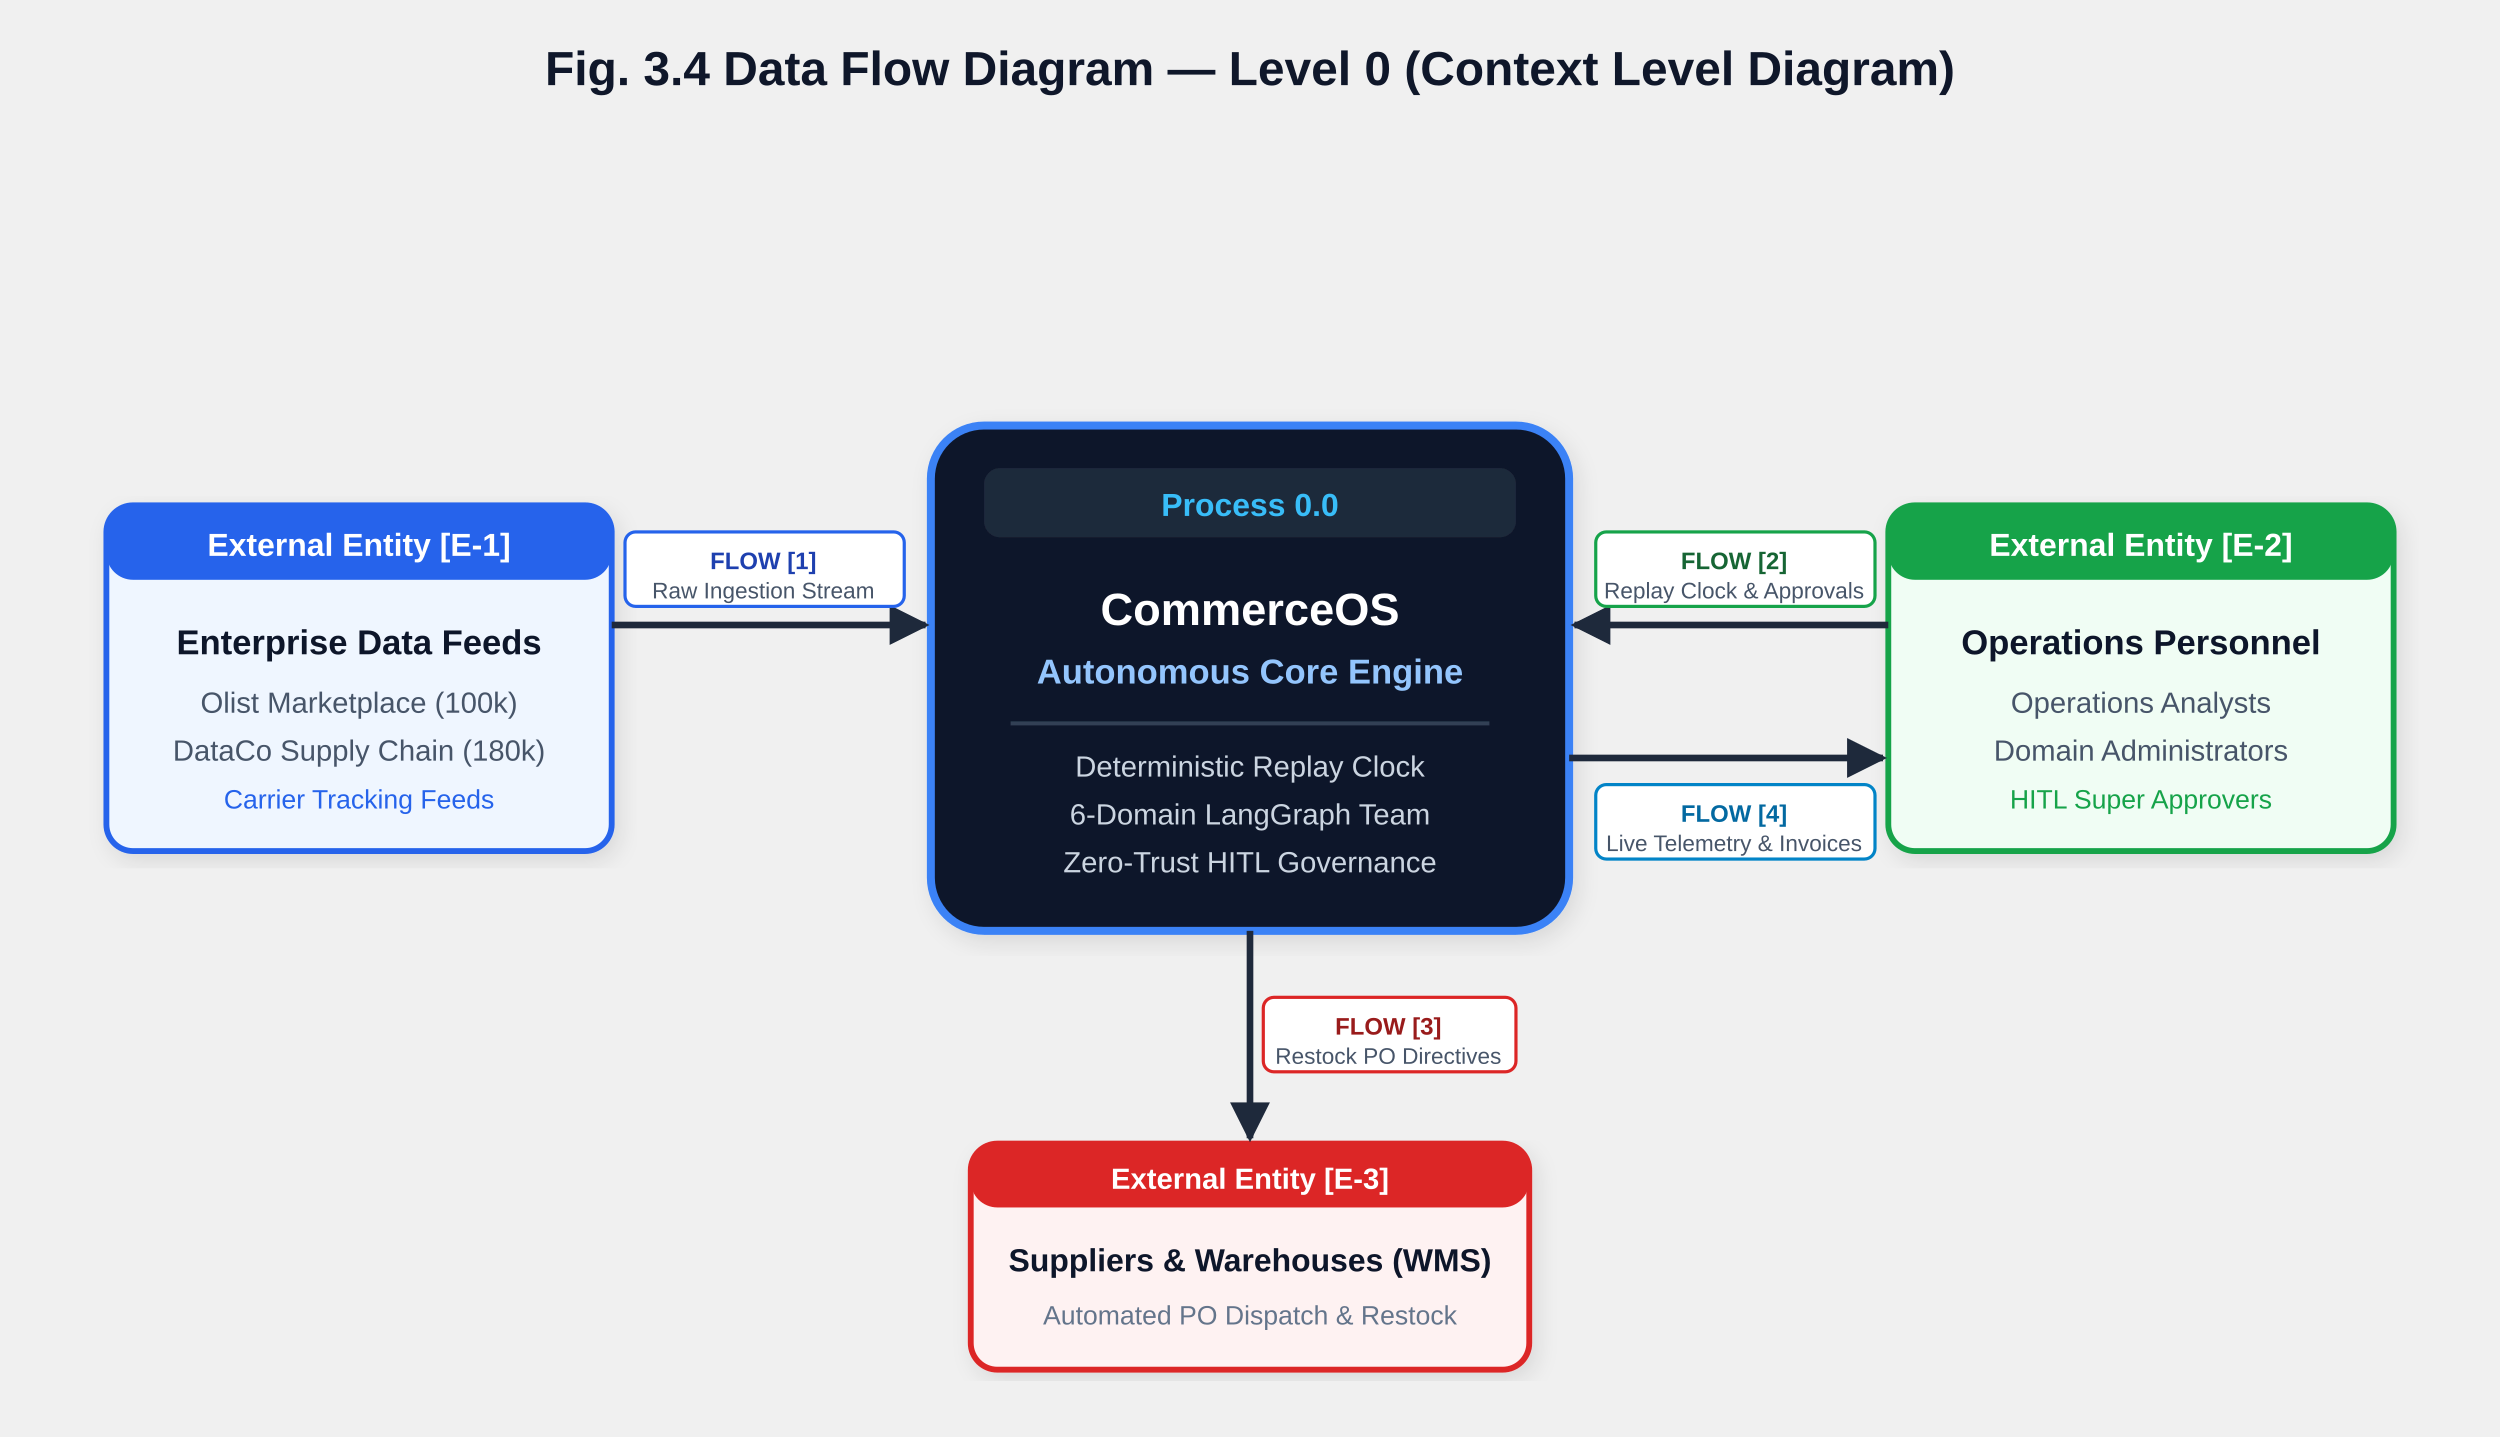
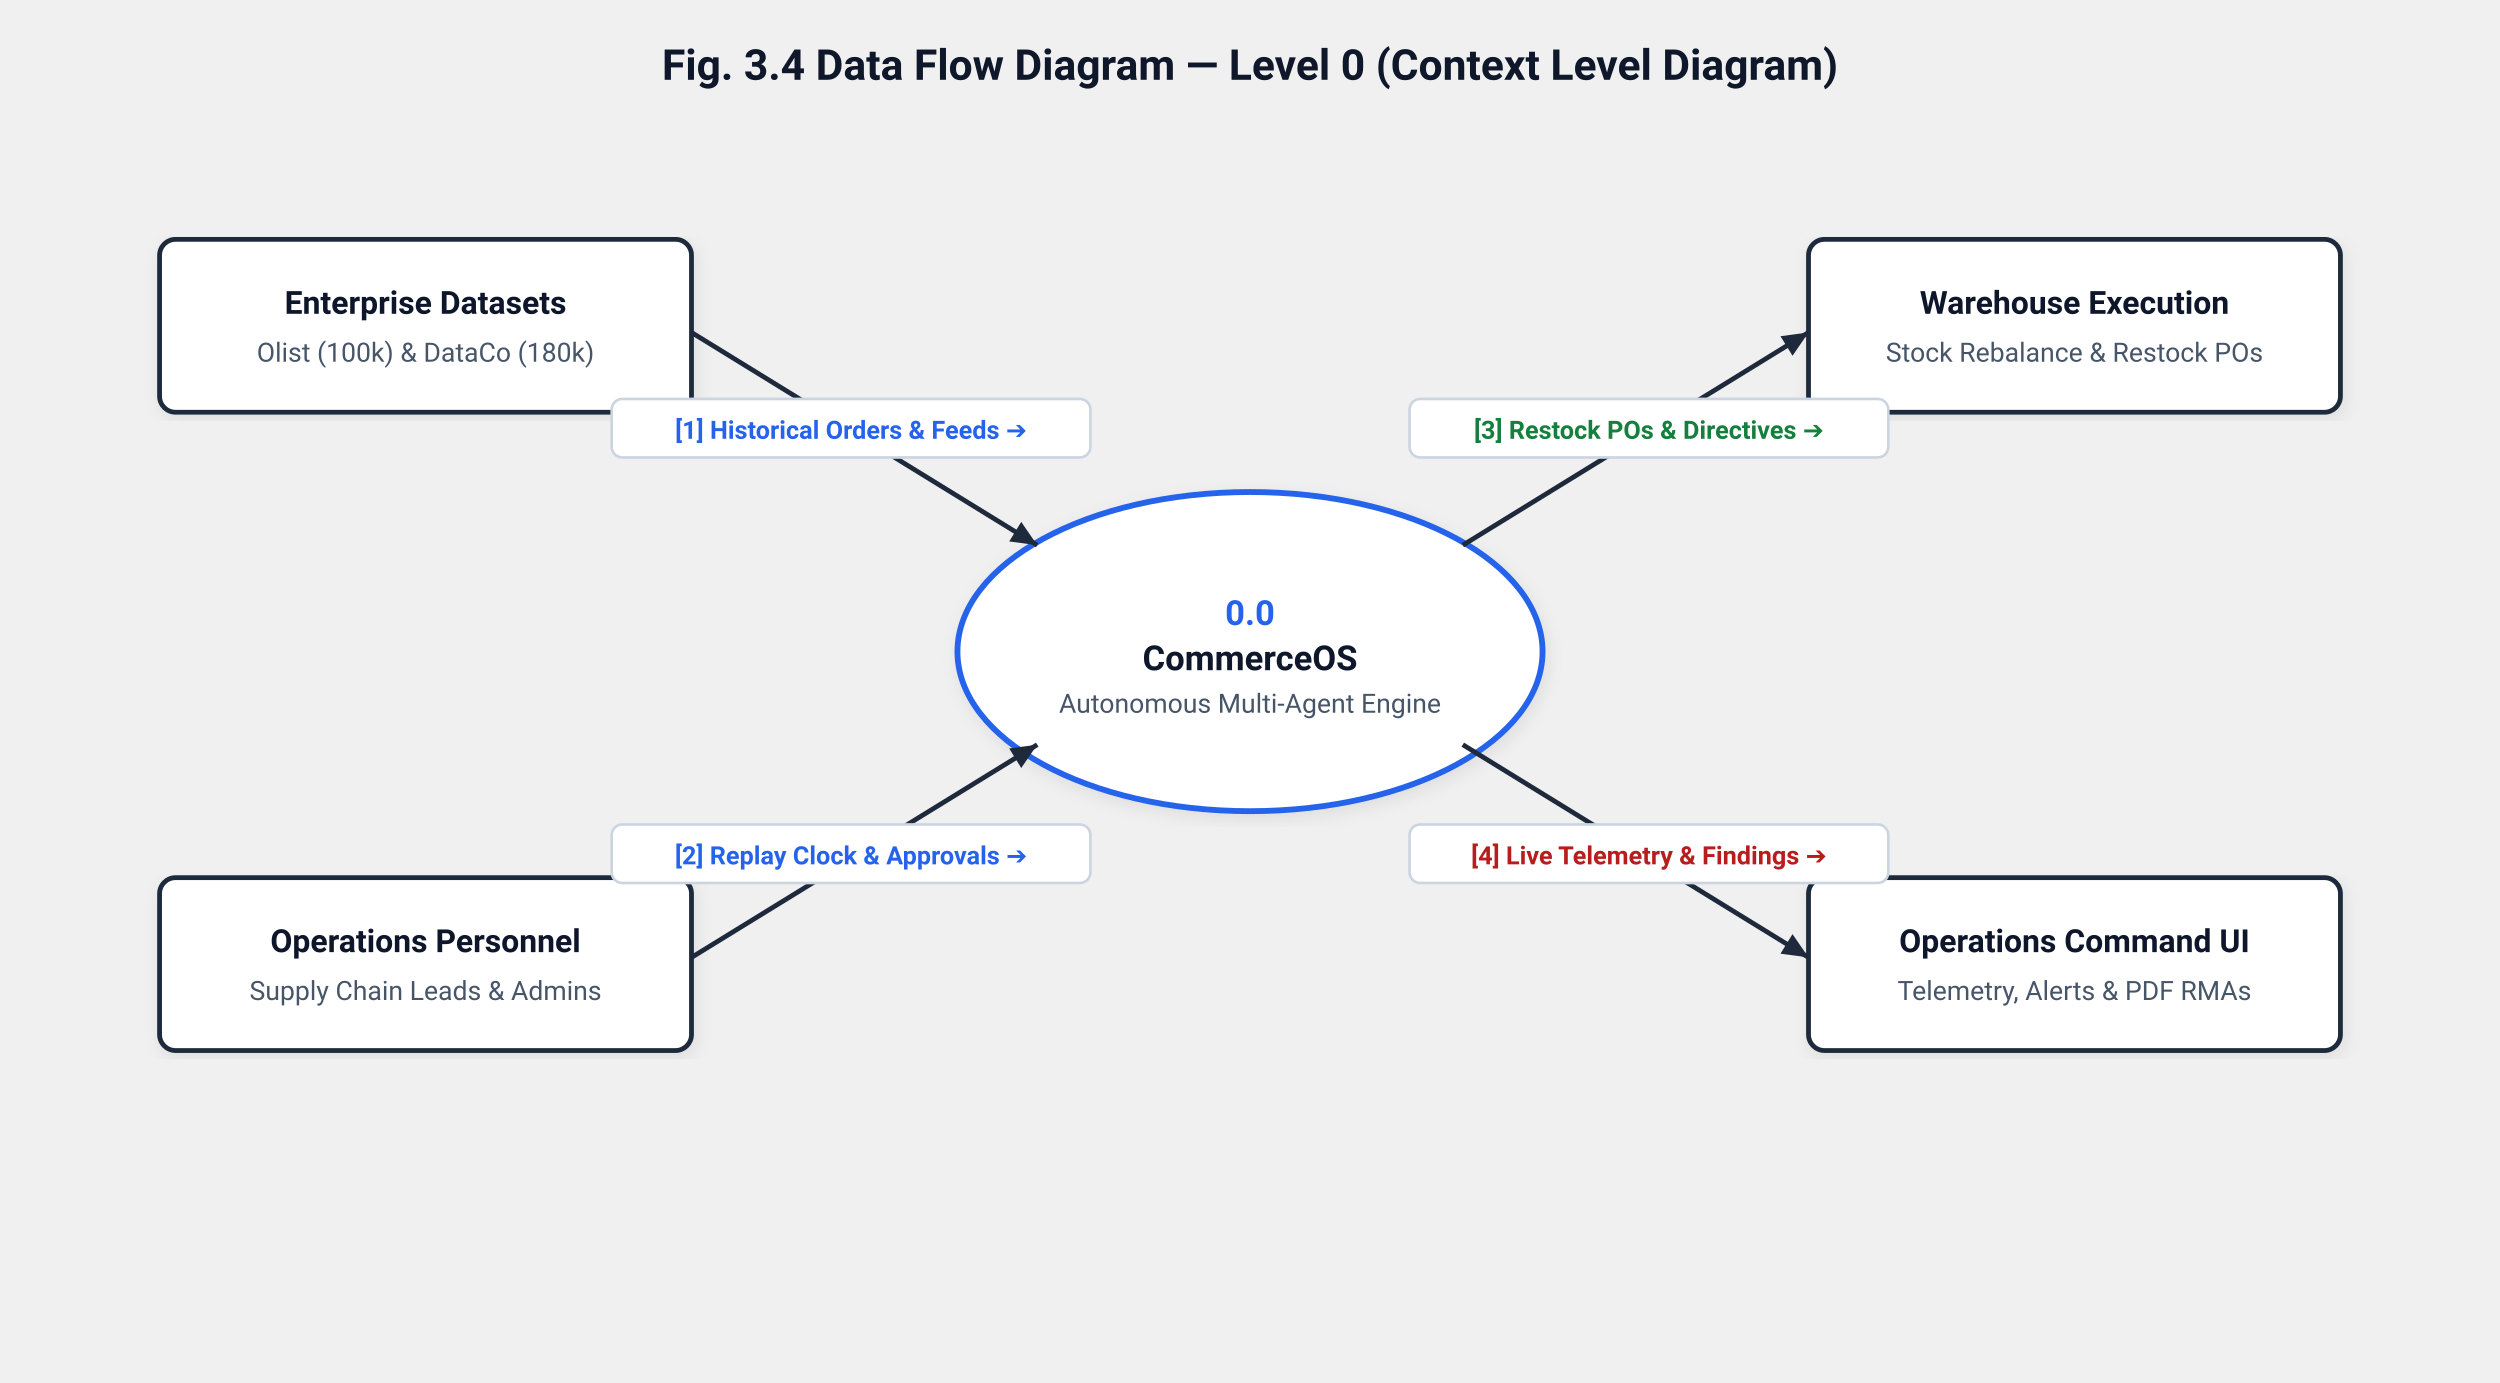
- <svg xmlns="http://www.w3.org/2000/svg" viewBox="0 0 940 540" width="100%" height="100%" style="background:#ffffff; font-family:'Segoe UI', Arial, sans-serif;">
+ <svg xmlns="http://www.w3.org/2000/svg" viewBox="0 0 940 520" width="100%" height="100%" style="background:#ffffff; font-family:'Segoe UI', -apple-system, BlinkMacSystemFont, Roboto, sans-serif;">
  <defs>
-     <marker id="dfd0_ar" viewBox="0 0 10 10" refX="9" refY="5" markerWidth="6" markerHeight="6" orient="auto">
-       <path d="M 0 0 L 10 5 L 0 10 z" fill="#1e293b" />
+     <marker id="dfd_arr" viewBox="0 0 10 10" refX="9" refY="5" markerWidth="6" markerHeight="6" orient="auto">
+       <path d="M 0 1 L 9 5 L 0 9 z" fill="#1e293b" />
    </marker>
    <filter id="shadow" x="-5%" y="-5%" width="110%" height="110%">
-       <feDropShadow dx="2" dy="3" stdDeviation="4" flood-opacity="0.1" />
+       <feDropShadow dx="1" dy="2" stdDeviation="3" flood-opacity="0.08" />
    </filter>
  </defs>
-   <text x="470" y="32" text-anchor="middle" font-size="18" font-weight="bold" fill="#0f172a">Fig. 3.4 Data Flow Diagram — Level 0 (Context Level Diagram)</text>
-   <g transform="translate(40, 190)" filter="url(#shadow)">
-     <rect x="0" y="0" width="190" height="130" rx="10" fill="#eff6ff" stroke="#2563eb" stroke-width="2.2" />
-     <rect x="0" y="0" width="190" height="28" rx="10" fill="#2563eb" />
-     <text x="95" y="19" text-anchor="middle" font-size="12" font-weight="bold" fill="#ffffff">External Entity [E-1]</text>
-     <text x="95" y="56" text-anchor="middle" font-size="13" font-weight="bold" fill="#0f172a">Enterprise Data Feeds</text>
-     <text x="95" y="78" text-anchor="middle" font-size="11" fill="#475569">Olist Marketplace (100k)</text>
-     <text x="95" y="96" text-anchor="middle" font-size="11" fill="#475569">DataCo Supply Chain (180k)</text>
-     <text x="95" y="114" text-anchor="middle" font-size="10" fill="#2563eb">Carrier Tracking Feeds</text>
+   <text x="470" y="30" text-anchor="middle" font-size="16" font-weight="bold" fill="#0f172a">Fig. 3.4 Data Flow Diagram — Level 0 (Context Level Diagram)</text>
+   <ellipse cx="470" cy="245" rx="110" ry="60" fill="#ffffff" stroke="#2563eb" stroke-width="2.2" filter="url(#shadow)" />
+   <text x="470" y="235" text-anchor="middle" font-size="13" font-weight="bold" fill="#2563eb">0.0</text>
+   <text x="470" y="252" text-anchor="middle" font-size="13" font-weight="bold" fill="#0f172a">CommerceOS</text>
+   <text x="470" y="268" text-anchor="middle" font-size="10" fill="#475569">Autonomous Multi-Agent Engine</text>
+   <g transform="translate(60, 90)" filter="url(#shadow)">
+     <rect x="0" y="0" width="200" height="65" rx="6" fill="#ffffff" stroke="#1e293b" stroke-width="1.8" />
+     <text x="100" y="28" text-anchor="middle" font-size="12" font-weight="bold" fill="#0f172a">Enterprise Datasets</text>
+     <text x="100" y="46" text-anchor="middle" font-size="10" fill="#475569">Olist (100k) &amp; DataCo (180k)</text>
  </g>
-   <g transform="translate(350, 160)" filter="url(#shadow)">
-     <rect x="0" y="0" width="240" height="190" rx="20" fill="#0f172a" stroke="#3b82f6" stroke-width="3" />
-     <rect x="20" y="16" width="200" height="26" rx="6" fill="#1e293b" />
-     <text x="120" y="34" text-anchor="middle" font-size="12" font-weight="bold" fill="#38bdf8">Process 0.0</text>
-     <text x="120" y="75" text-anchor="middle" font-size="17" font-weight="bold" fill="#ffffff">CommerceOS</text>
-     <text x="120" y="97" text-anchor="middle" font-size="13" font-weight="600" fill="#93c5fd">Autonomous Core Engine</text>
-     <line x1="30" y1="112" x2="210" y2="112" stroke="#334155" stroke-width="1.5" />
-     <text x="120" y="132" text-anchor="middle" font-size="11" fill="#cbd5e1">Deterministic Replay Clock</text>
-     <text x="120" y="150" text-anchor="middle" font-size="11" fill="#cbd5e1">6-Domain LangGraph Team</text>
-     <text x="120" y="168" text-anchor="middle" font-size="11" fill="#cbd5e1">Zero-Trust HITL Governance</text>
+   <g transform="translate(60, 330)" filter="url(#shadow)">
+     <rect x="0" y="0" width="200" height="65" rx="6" fill="#ffffff" stroke="#1e293b" stroke-width="1.8" />
+     <text x="100" y="28" text-anchor="middle" font-size="12" font-weight="bold" fill="#0f172a">Operations Personnel</text>
+     <text x="100" y="46" text-anchor="middle" font-size="10" fill="#475569">Supply Chain Leads &amp; Admins</text>
  </g>
-   <g transform="translate(710, 190)" filter="url(#shadow)">
-     <rect x="0" y="0" width="190" height="130" rx="10" fill="#f0fdf4" stroke="#16a34a" stroke-width="2.2" />
-     <rect x="0" y="0" width="190" height="28" rx="10" fill="#16a34a" />
-     <text x="95" y="19" text-anchor="middle" font-size="12" font-weight="bold" fill="#ffffff">External Entity [E-2]</text>
-     <text x="95" y="56" text-anchor="middle" font-size="13" font-weight="bold" fill="#0f172a">Operations Personnel</text>
-     <text x="95" y="78" text-anchor="middle" font-size="11" fill="#475569">Operations Analysts</text>
-     <text x="95" y="96" text-anchor="middle" font-size="11" fill="#475569">Domain Administrators</text>
-     <text x="95" y="114" text-anchor="middle" font-size="10" fill="#16a34a">HITL Super Approvers</text>
+   <g transform="translate(680, 90)" filter="url(#shadow)">
+     <rect x="0" y="0" width="200" height="65" rx="6" fill="#ffffff" stroke="#1e293b" stroke-width="1.8" />
+     <text x="100" y="28" text-anchor="middle" font-size="12" font-weight="bold" fill="#0f172a">Warehouse Execution</text>
+     <text x="100" y="46" text-anchor="middle" font-size="10" fill="#475569">Stock Rebalance &amp; Restock POs</text>
  </g>
-   <g transform="translate(365, 430)" filter="url(#shadow)">
-     <rect x="0" y="0" width="210" height="85" rx="10" fill="#fef2f2" stroke="#dc2626" stroke-width="2.2" />
-     <rect x="0" y="0" width="210" height="24" rx="10" fill="#dc2626" />
-     <text x="105" y="17" text-anchor="middle" font-size="11" font-weight="bold" fill="#ffffff">External Entity [E-3]</text>
-     <text x="105" y="48" text-anchor="middle" font-size="12" font-weight="bold" fill="#0f172a">Suppliers &amp; Warehouses (WMS)</text>
-     <text x="105" y="68" text-anchor="middle" font-size="10" fill="#64748b">Automated PO Dispatch &amp; Restock</text>
+   <g transform="translate(680, 330)" filter="url(#shadow)">
+     <rect x="0" y="0" width="200" height="65" rx="6" fill="#ffffff" stroke="#1e293b" stroke-width="1.8" />
+     <text x="100" y="28" text-anchor="middle" font-size="12" font-weight="bold" fill="#0f172a">Operations Command UI</text>
+     <text x="100" y="46" text-anchor="middle" font-size="10" fill="#475569">Telemetry, Alerts &amp; PDF RMAs</text>
  </g>
-   <line x1="230" y1="235" x2="348" y2="235" stroke="#1e293b" stroke-width="2.5" marker-end="url(#dfd0_ar)" />
-   <rect x="235" y="200" width="105" height="28" rx="4" fill="#ffffff" stroke="#2563eb" stroke-width="1.2" />
-   <text x="287" y="214" text-anchor="middle" font-size="9" font-weight="bold" fill="#1e40af">FLOW [1]</text>
-   <text x="287" y="225" text-anchor="middle" font-size="8.5" fill="#475569">Raw Ingestion Stream</text>
-   <line x1="710" y1="235" x2="592" y2="235" stroke="#1e293b" stroke-width="2.5" marker-end="url(#dfd0_ar)" />
-   <rect x="600" y="200" width="105" height="28" rx="4" fill="#ffffff" stroke="#16a34a" stroke-width="1.2" />
-   <text x="652" y="214" text-anchor="middle" font-size="9" font-weight="bold" fill="#166534">FLOW [2]</text>
-   <text x="652" y="225" text-anchor="middle" font-size="8.5" fill="#475569">Replay Clock &amp; Approvals</text>
-   <line x1="590" y1="285" x2="708" y2="285" stroke="#1e293b" stroke-width="2.5" marker-end="url(#dfd0_ar)" />
-   <rect x="600" y="295" width="105" height="28" rx="4" fill="#ffffff" stroke="#0284c7" stroke-width="1.2" />
-   <text x="652" y="309" text-anchor="middle" font-size="9" font-weight="bold" fill="#0369a1">FLOW [4]</text>
-   <text x="652" y="320" text-anchor="middle" font-size="8.5" fill="#475569">Live Telemetry &amp; Invoices</text>
-   <line x1="470" y1="350" x2="470" y2="428" stroke="#1e293b" stroke-width="2.5" marker-end="url(#dfd0_ar)" />
-   <rect x="475" y="375" width="95" height="28" rx="4" fill="#ffffff" stroke="#dc2626" stroke-width="1.2" />
-   <text x="522" y="389" text-anchor="middle" font-size="9" font-weight="bold" fill="#991b1b">FLOW [3]</text>
-   <text x="522" y="400" text-anchor="middle" font-size="8.5" fill="#475569">Restock PO Directives</text>
+   <line x1="260" y1="125" x2="390" y2="205" stroke="#1e293b" stroke-width="1.8" marker-end="url(#dfd_arr)" />
+   <rect x="230" y="150" width="180" height="22" rx="4" fill="#ffffff" stroke="#cbd5e1" stroke-width="1" />
+   <text x="320" y="165" text-anchor="middle" font-size="9.5" font-weight="600" fill="#2563eb">[1] Historical Orders &amp; Feeds ➔</text>
+   <line x1="260" y1="360" x2="390" y2="280" stroke="#1e293b" stroke-width="1.8" marker-end="url(#dfd_arr)" />
+   <rect x="230" y="310" width="180" height="22" rx="4" fill="#ffffff" stroke="#cbd5e1" stroke-width="1" />
+   <text x="320" y="325" text-anchor="middle" font-size="9.5" font-weight="600" fill="#2563eb">[2] Replay Clock &amp; Approvals ➔</text>
+   <line x1="550" y1="205" x2="680" y2="125" stroke="#1e293b" stroke-width="1.8" marker-end="url(#dfd_arr)" />
+   <rect x="530" y="150" width="180" height="22" rx="4" fill="#ffffff" stroke="#cbd5e1" stroke-width="1" />
+   <text x="620" y="165" text-anchor="middle" font-size="9.5" font-weight="600" fill="#15803d">[3] Restock POs &amp; Directives ➔</text>
+   <line x1="550" y1="280" x2="680" y2="360" stroke="#1e293b" stroke-width="1.8" marker-end="url(#dfd_arr)" />
+   <rect x="530" y="310" width="180" height="22" rx="4" fill="#ffffff" stroke="#cbd5e1" stroke-width="1" />
+   <text x="620" y="325" text-anchor="middle" font-size="9.5" font-weight="600" fill="#b91c1c">[4] Live Telemetry &amp; Findings ➔</text>
</svg>
